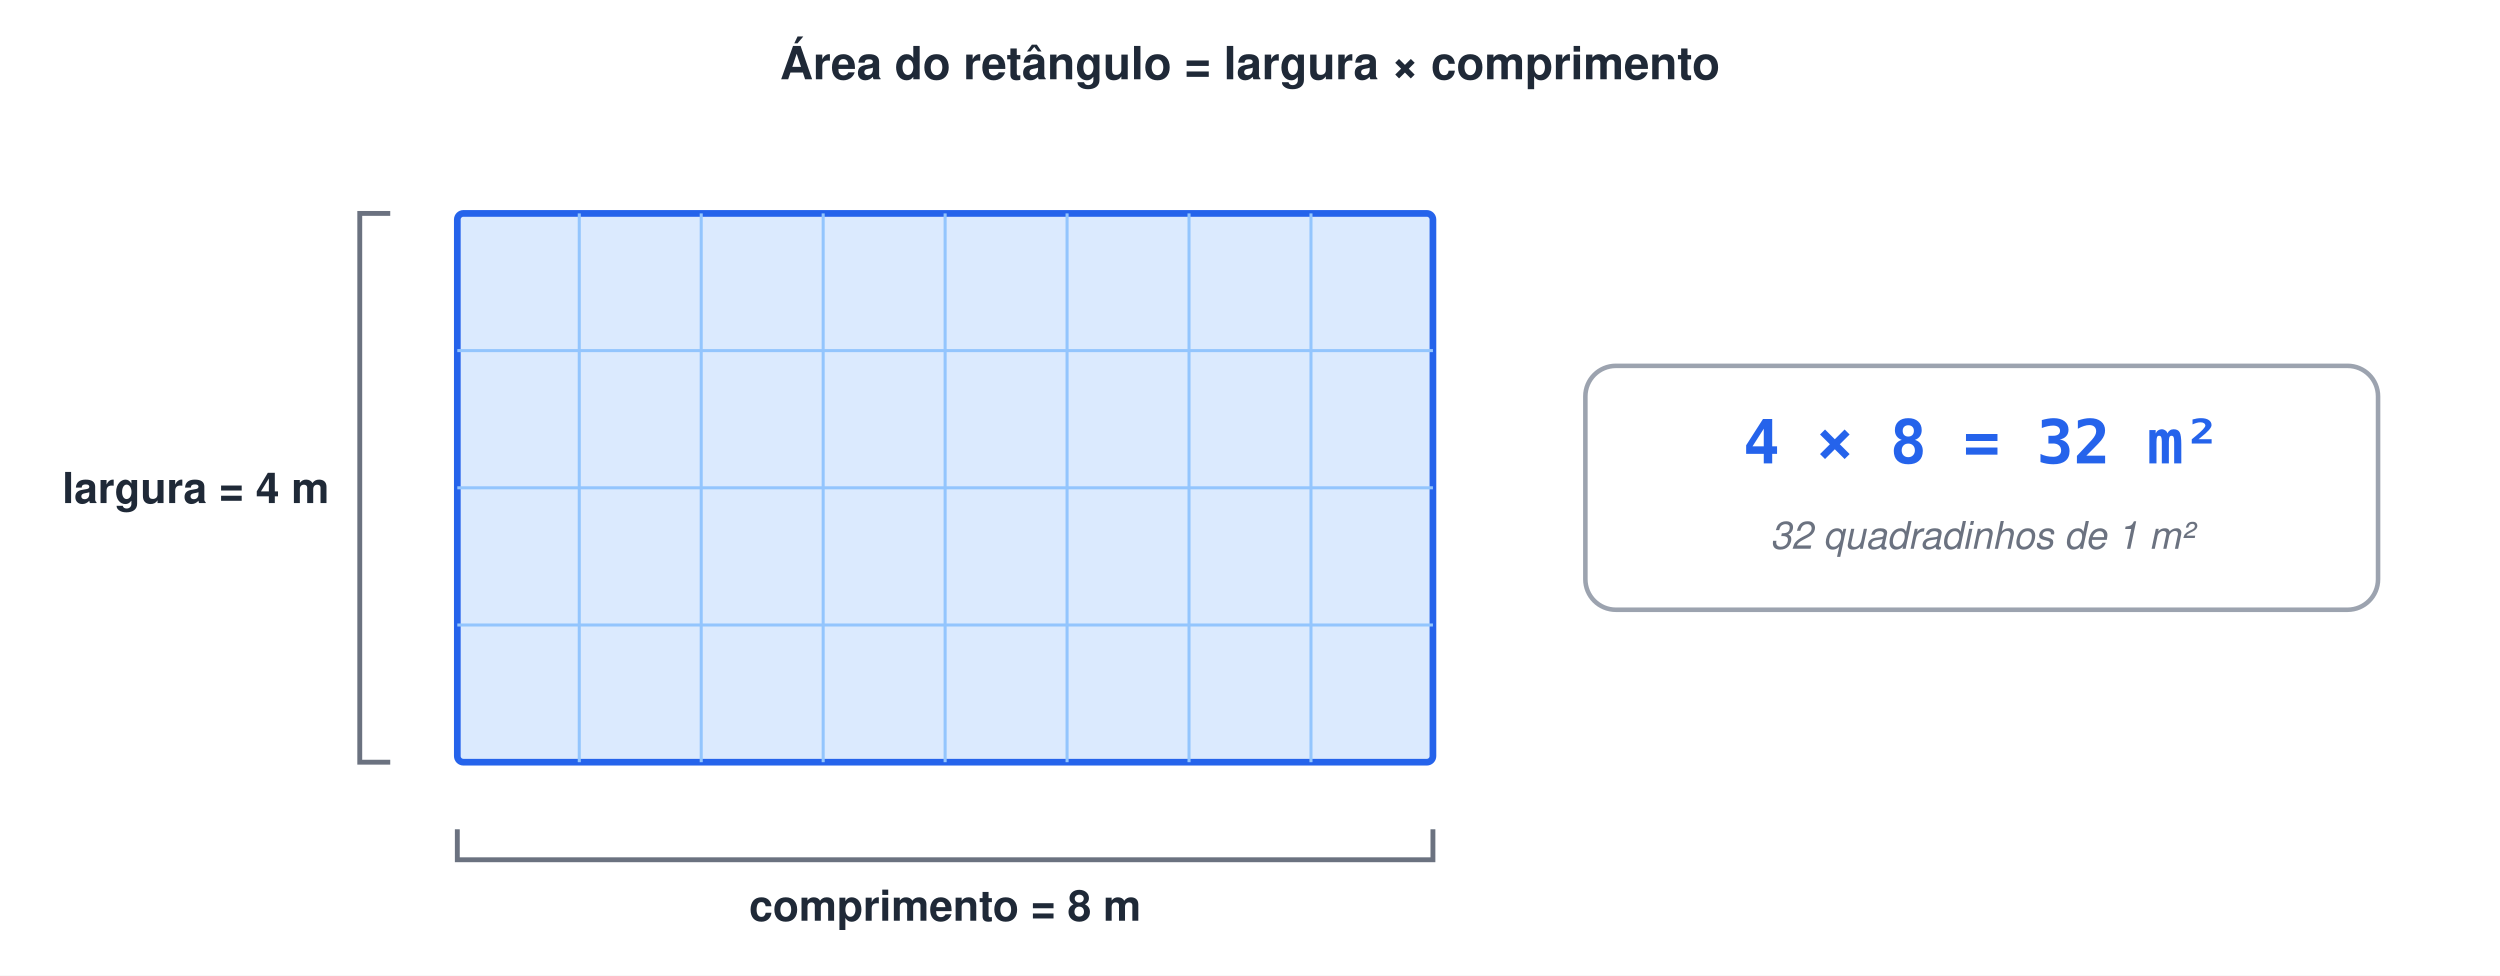
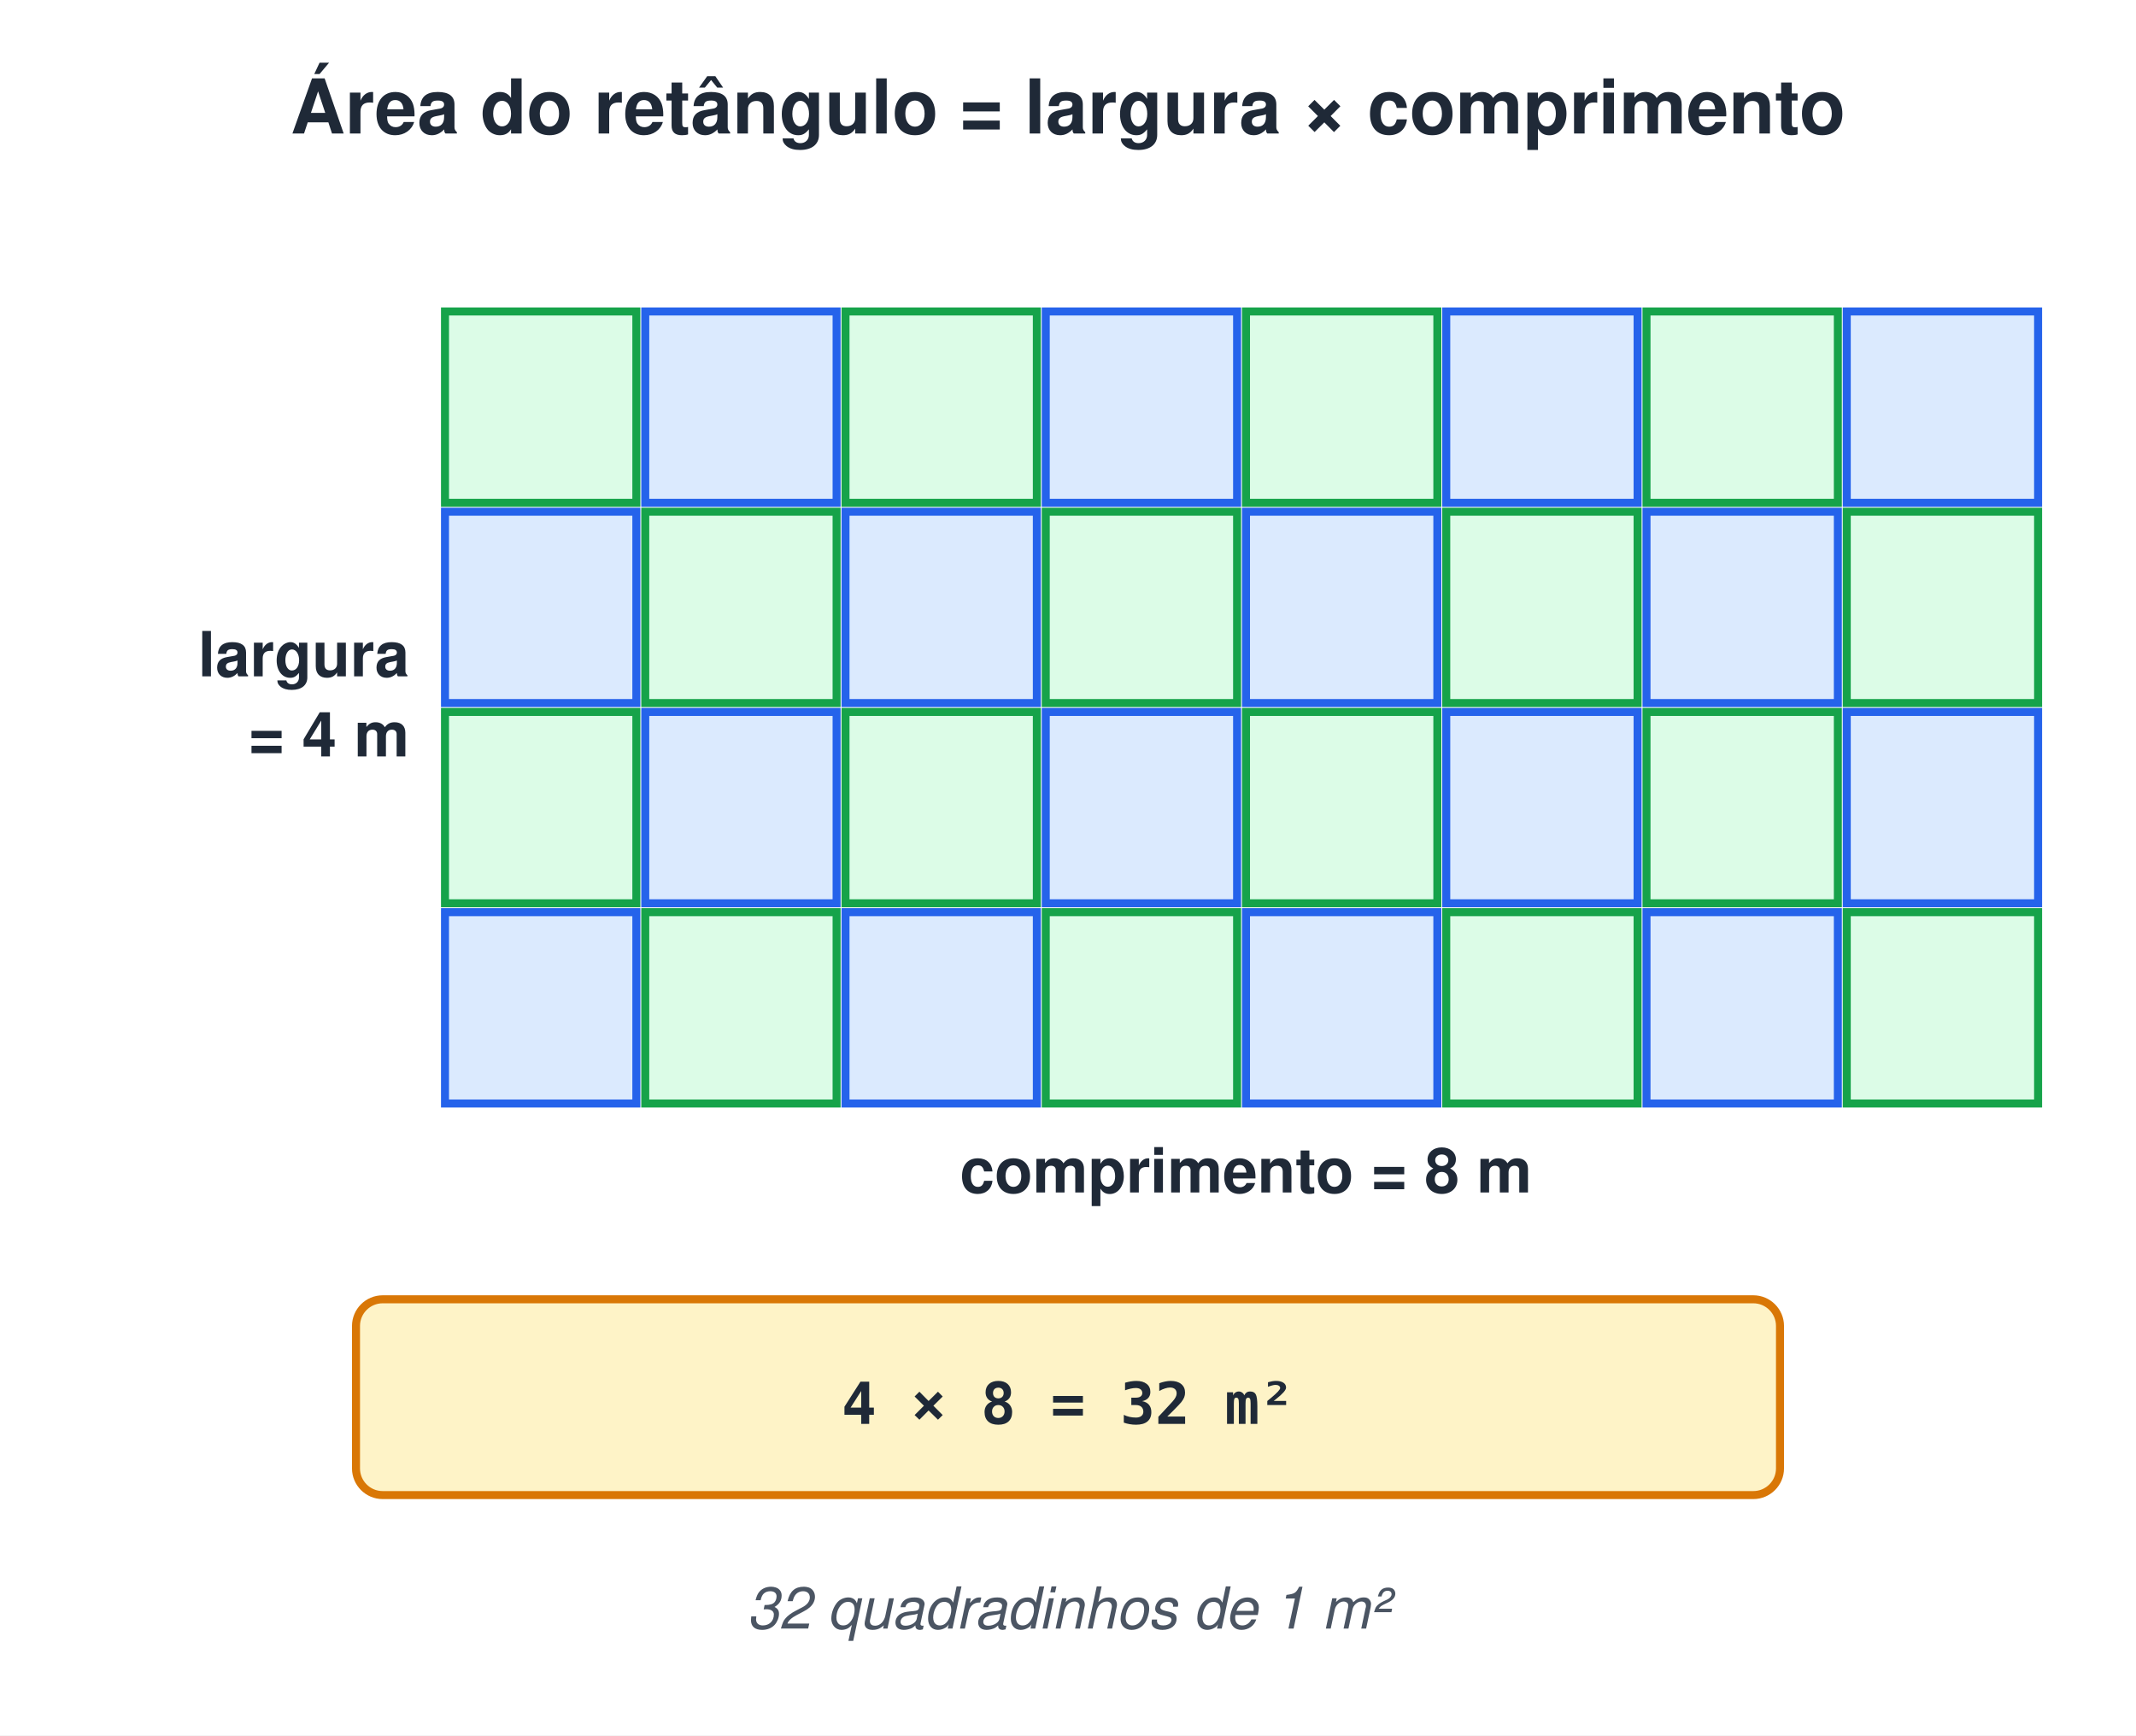
- <svg xmlns="http://www.w3.org/2000/svg" width="820" height="320" viewBox="0 0 820 320">
-   <style>text{font-family:Helvetica, Arial, 'DejaVu Sans', sans-serif}.m{font-family:Menlo, Consolas, 'DejaVu Sans Mono', monospace}</style>
-   <rect width="100%" height="100%" fill="#ffffff" />
-   <text x="410" y="26" font-size="15" font-weight="bold" fill="#1F2937" text-anchor="middle">Área do retângulo = largura × comprimento</text>
-   <rect x="150" y="70" width="320" height="180" rx="2" fill="#DBEAFE" stroke="#2563EB" stroke-width="2.2" />
-   <line x1="190" y1="70" x2="190" y2="250" stroke="#93C5FD" stroke-width="1" />
-   <line x1="230" y1="70" x2="230" y2="250" stroke="#93C5FD" stroke-width="1" />
-   <line x1="270" y1="70" x2="270" y2="250" stroke="#93C5FD" stroke-width="1" />
-   <line x1="310" y1="70" x2="310" y2="250" stroke="#93C5FD" stroke-width="1" />
-   <line x1="350" y1="70" x2="350" y2="250" stroke="#93C5FD" stroke-width="1" />
-   <line x1="390" y1="70" x2="390" y2="250" stroke="#93C5FD" stroke-width="1" />
-   <line x1="430" y1="70" x2="430" y2="250" stroke="#93C5FD" stroke-width="1" />
-   <line x1="150" y1="115" x2="470" y2="115" stroke="#93C5FD" stroke-width="1" />
-   <line x1="150" y1="160" x2="470" y2="160" stroke="#93C5FD" stroke-width="1" />
-   <line x1="150" y1="205" x2="470" y2="205" stroke="#93C5FD" stroke-width="1" />
-   <path d="M150,272 V282 H470 V272" fill="none" stroke="#6B7280" stroke-width="1.6" />
-   <text x="310" y="302" font-size="14" font-weight="bold" fill="#1F2937" text-anchor="middle">comprimento = 8 m</text>
-   <path d="M128,70 H118 V250 H128" fill="none" stroke="#6B7280" stroke-width="1.6" />
-   <text x="108" y="165" font-size="14" font-weight="bold" fill="#1F2937" text-anchor="end">largura = 4 m</text>
-   <rect x="520" y="120" width="260" height="80" rx="10" fill="#fff" stroke="#9CA3AF" stroke-width="1.5" />
-   <text x="650" y="152" class="m" font-size="20" font-weight="bold" fill="#2563EB" text-anchor="middle">4 × 8 = 32 m²</text>
-   <text x="650" y="180" font-size="12.5" font-style="italic" fill="#6B7280" text-anchor="middle">32 quadradinhos de 1 m²</text>
+ <svg xmlns="http://www.w3.org/2000/svg" width="480" height="390" viewBox="0 0 480 390">
+   <style>text{white-space:pre;font-family:Helvetica,Arial,sans-serif;font-size:14px;fill:#1F2937}.t{font-size:17px;font-weight:bold}.b{font-weight:bold}.m{font-family:Menlo,Consolas,monospace;font-size:13px}.s{font-size:12.5px;fill:#4B5563}.n{font-size:13px;font-style:italic;fill:#4B5563}.c{text-anchor:middle}.r{text-anchor:end}.xB{fill:#DBEAFE;stroke:#2563EB}.xG{fill:#DCFCE7;stroke:#16A34A}.xO{fill:#FEF3C7;stroke:#D97706}.xP{fill:#EDE9FE;stroke:#7C3AED}.xR{fill:#FEE2E2;stroke:#DC2626}.xY{fill:#F3F4F6;stroke:#9CA3AF}.xW{fill:#fff;stroke:#9CA3AF}.xT{fill:#CCFBF1;stroke:#0D9488}.xK{fill:#FCE7F3;stroke:#DB2777}rect,ellipse,polygon{stroke-width:1.8}.l{stroke:#6B7280;stroke-width:1.8;fill:none}.d{stroke-dasharray:5 4}</style>
+   <defs>
+     <marker id="a" viewBox="0 0 10 10" refX="9" refY="5" markerWidth="7" markerHeight="7" orient="auto-start-reverse">
+       <path d="M0,0L10,5L0,10z" fill="#6B7280" />
+     </marker>
+   </defs>
+   <rect width="100%" height="100%" fill="#fff" />
+   <text x="240.0" y="30" class="t c">Área do retângulo = largura × comprimento</text>
+   <rect x="100" y="70" width="43" height="43" rx="0" class="xG" />
+   <rect x="145" y="70" width="43" height="43" rx="0" class="xB" />
+   <rect x="190" y="70" width="43" height="43" rx="0" class="xG" />
+   <rect x="235" y="70" width="43" height="43" rx="0" class="xB" />
+   <rect x="280" y="70" width="43" height="43" rx="0" class="xG" />
+   <rect x="325" y="70" width="43" height="43" rx="0" class="xB" />
+   <rect x="370" y="70" width="43" height="43" rx="0" class="xG" />
+   <rect x="415" y="70" width="43" height="43" rx="0" class="xB" />
+   <rect x="100" y="115" width="43" height="43" rx="0" class="xB" />
+   <rect x="145" y="115" width="43" height="43" rx="0" class="xG" />
+   <rect x="190" y="115" width="43" height="43" rx="0" class="xB" />
+   <rect x="235" y="115" width="43" height="43" rx="0" class="xG" />
+   <rect x="280" y="115" width="43" height="43" rx="0" class="xB" />
+   <rect x="325" y="115" width="43" height="43" rx="0" class="xG" />
+   <rect x="370" y="115" width="43" height="43" rx="0" class="xB" />
+   <rect x="415" y="115" width="43" height="43" rx="0" class="xG" />
+   <rect x="100" y="160" width="43" height="43" rx="0" class="xG" />
+   <rect x="145" y="160" width="43" height="43" rx="0" class="xB" />
+   <rect x="190" y="160" width="43" height="43" rx="0" class="xG" />
+   <rect x="235" y="160" width="43" height="43" rx="0" class="xB" />
+   <rect x="280" y="160" width="43" height="43" rx="0" class="xG" />
+   <rect x="325" y="160" width="43" height="43" rx="0" class="xB" />
+   <rect x="370" y="160" width="43" height="43" rx="0" class="xG" />
+   <rect x="415" y="160" width="43" height="43" rx="0" class="xB" />
+   <rect x="100" y="205" width="43" height="43" rx="0" class="xB" />
+   <rect x="145" y="205" width="43" height="43" rx="0" class="xG" />
+   <rect x="190" y="205" width="43" height="43" rx="0" class="xB" />
+   <rect x="235" y="205" width="43" height="43" rx="0" class="xG" />
+   <rect x="280" y="205" width="43" height="43" rx="0" class="xB" />
+   <rect x="325" y="205" width="43" height="43" rx="0" class="xG" />
+   <rect x="370" y="205" width="43" height="43" rx="0" class="xB" />
+   <rect x="415" y="205" width="43" height="43" rx="0" class="xG" />
+   <text x="280" y="268" class="b c">comprimento = 8 m</text>
+   <text x="92" y="152" class="b r">largura</text>
+   <text x="92" y="170" class="b r">= 4 m</text>
+   <rect x="80" y="292" width="320" height="44" rx="6" class="xO" />
+   <text x="240" y="320" class="m b c">4 × 8 = 32 m²</text>
+   <text x="240.0" y="366" class="n c">32 quadradinhos de 1 m²</text>
</svg>
